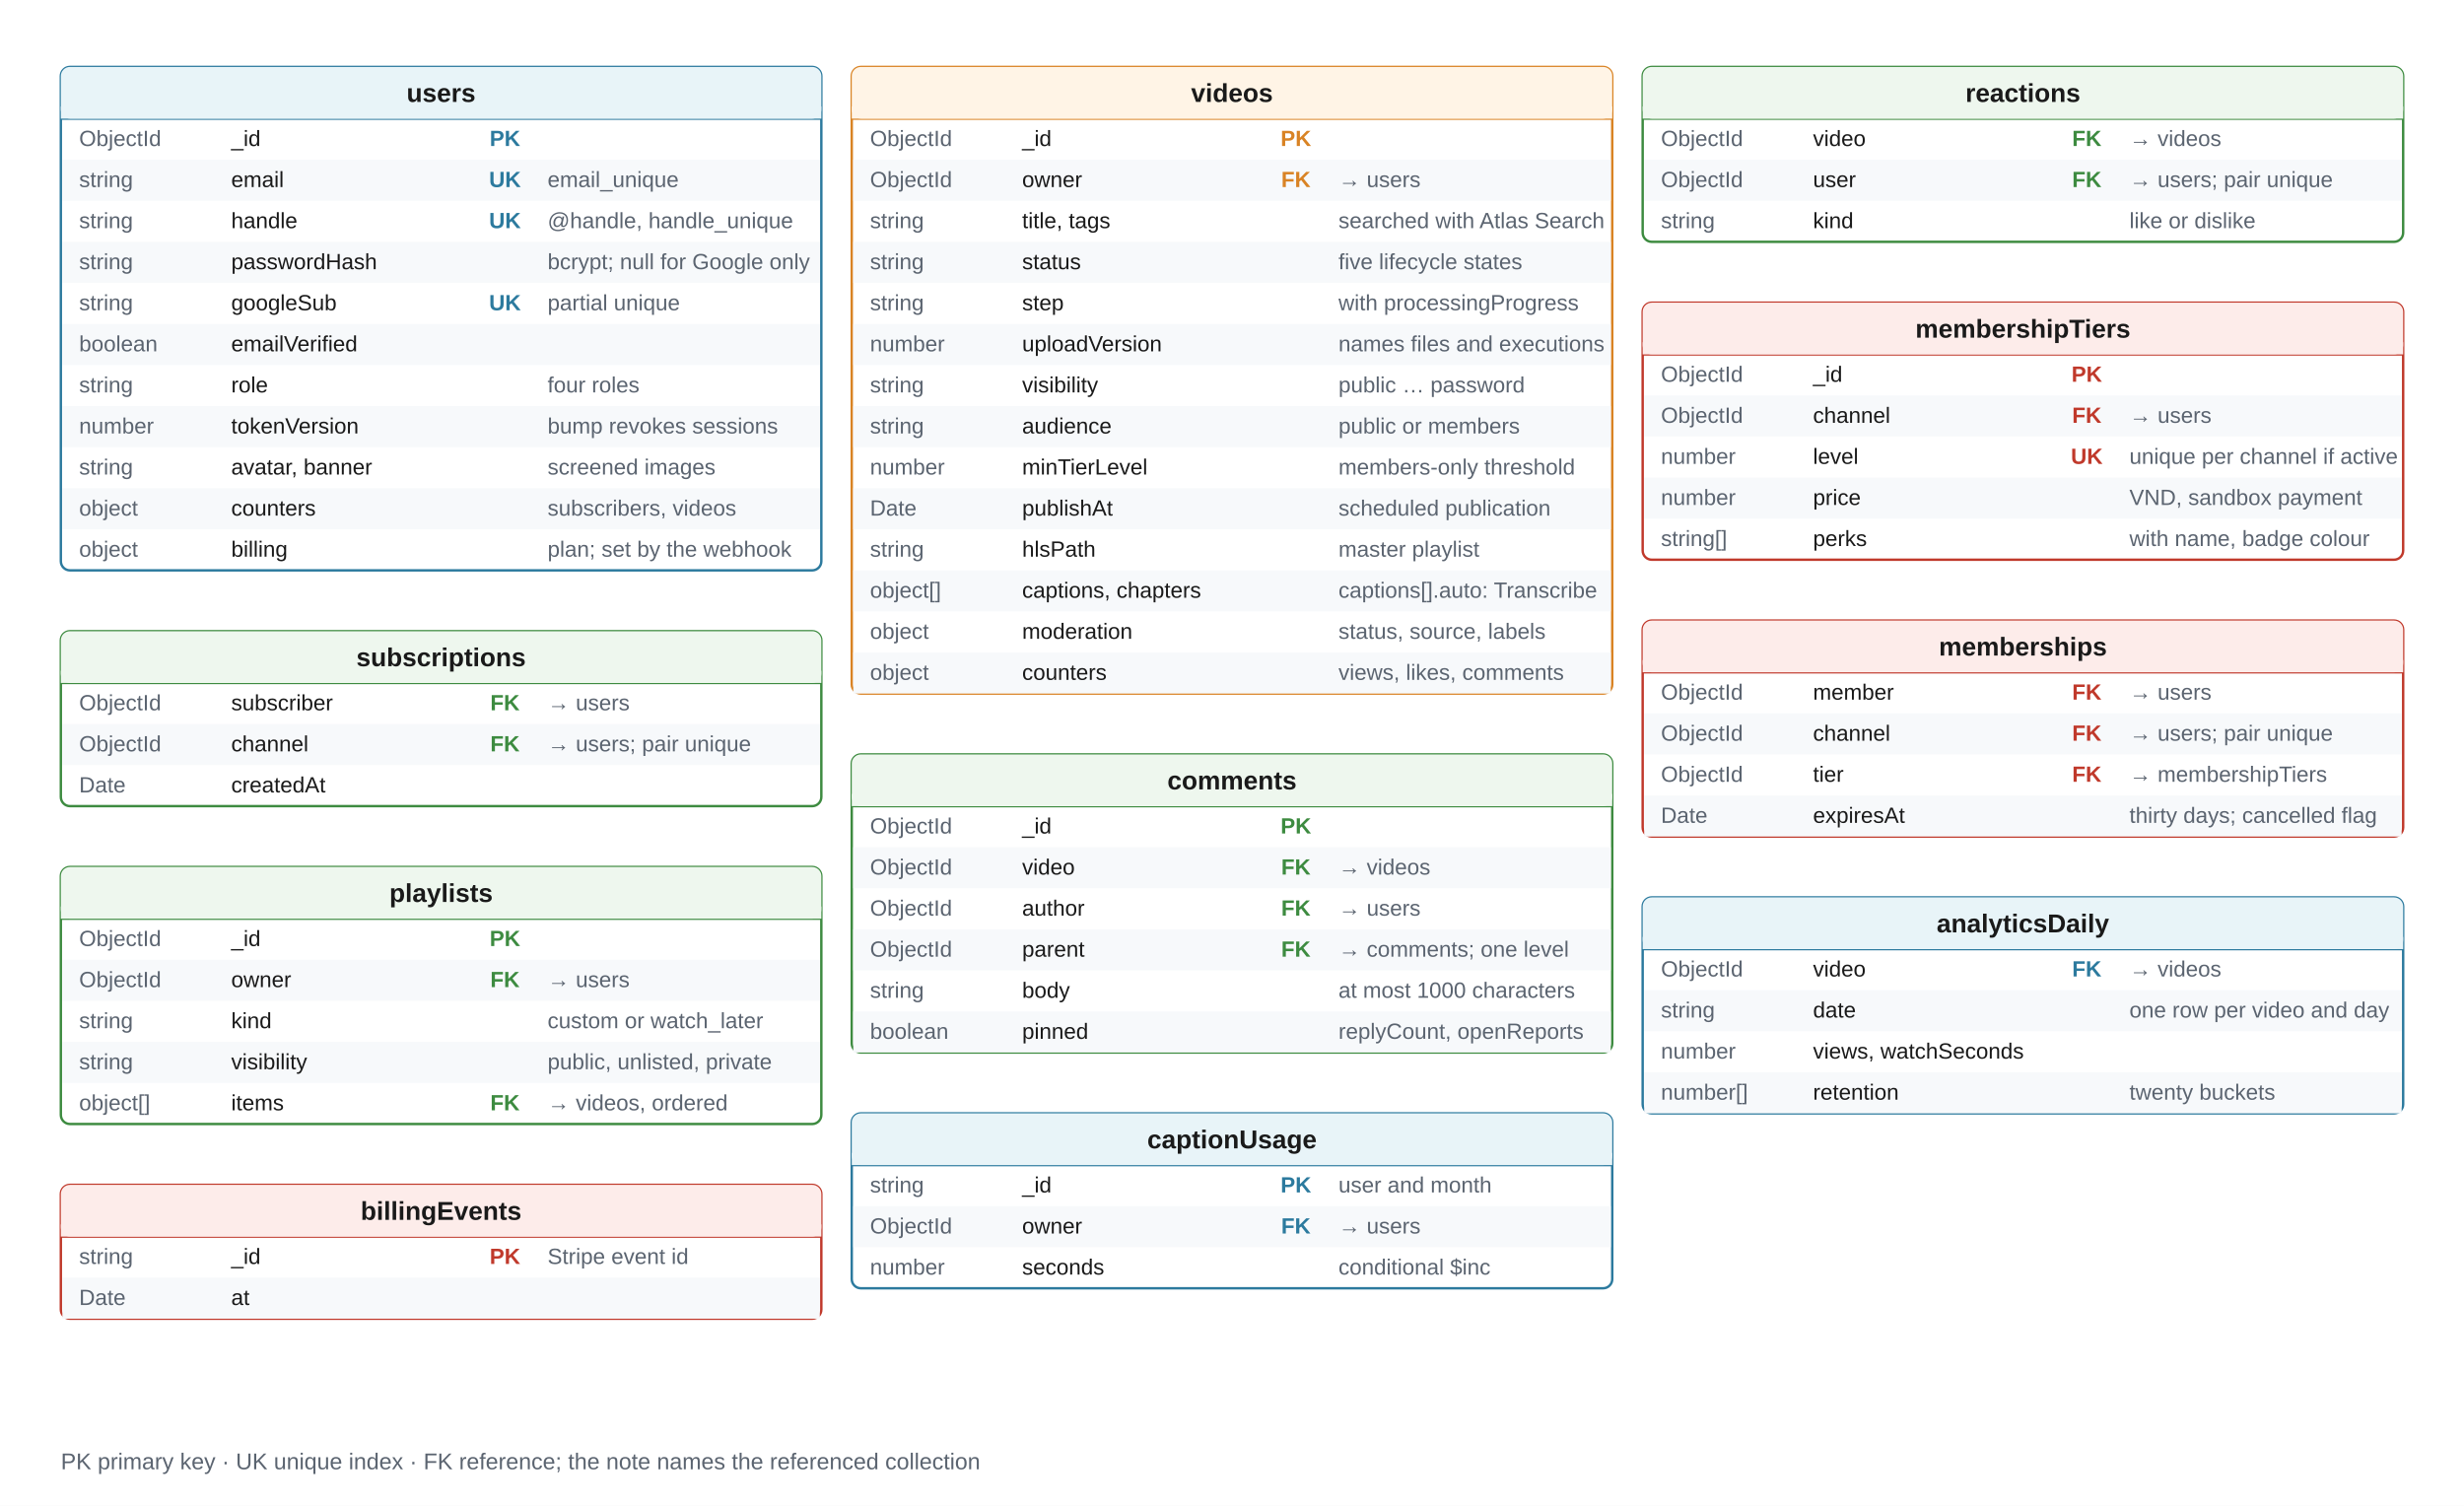
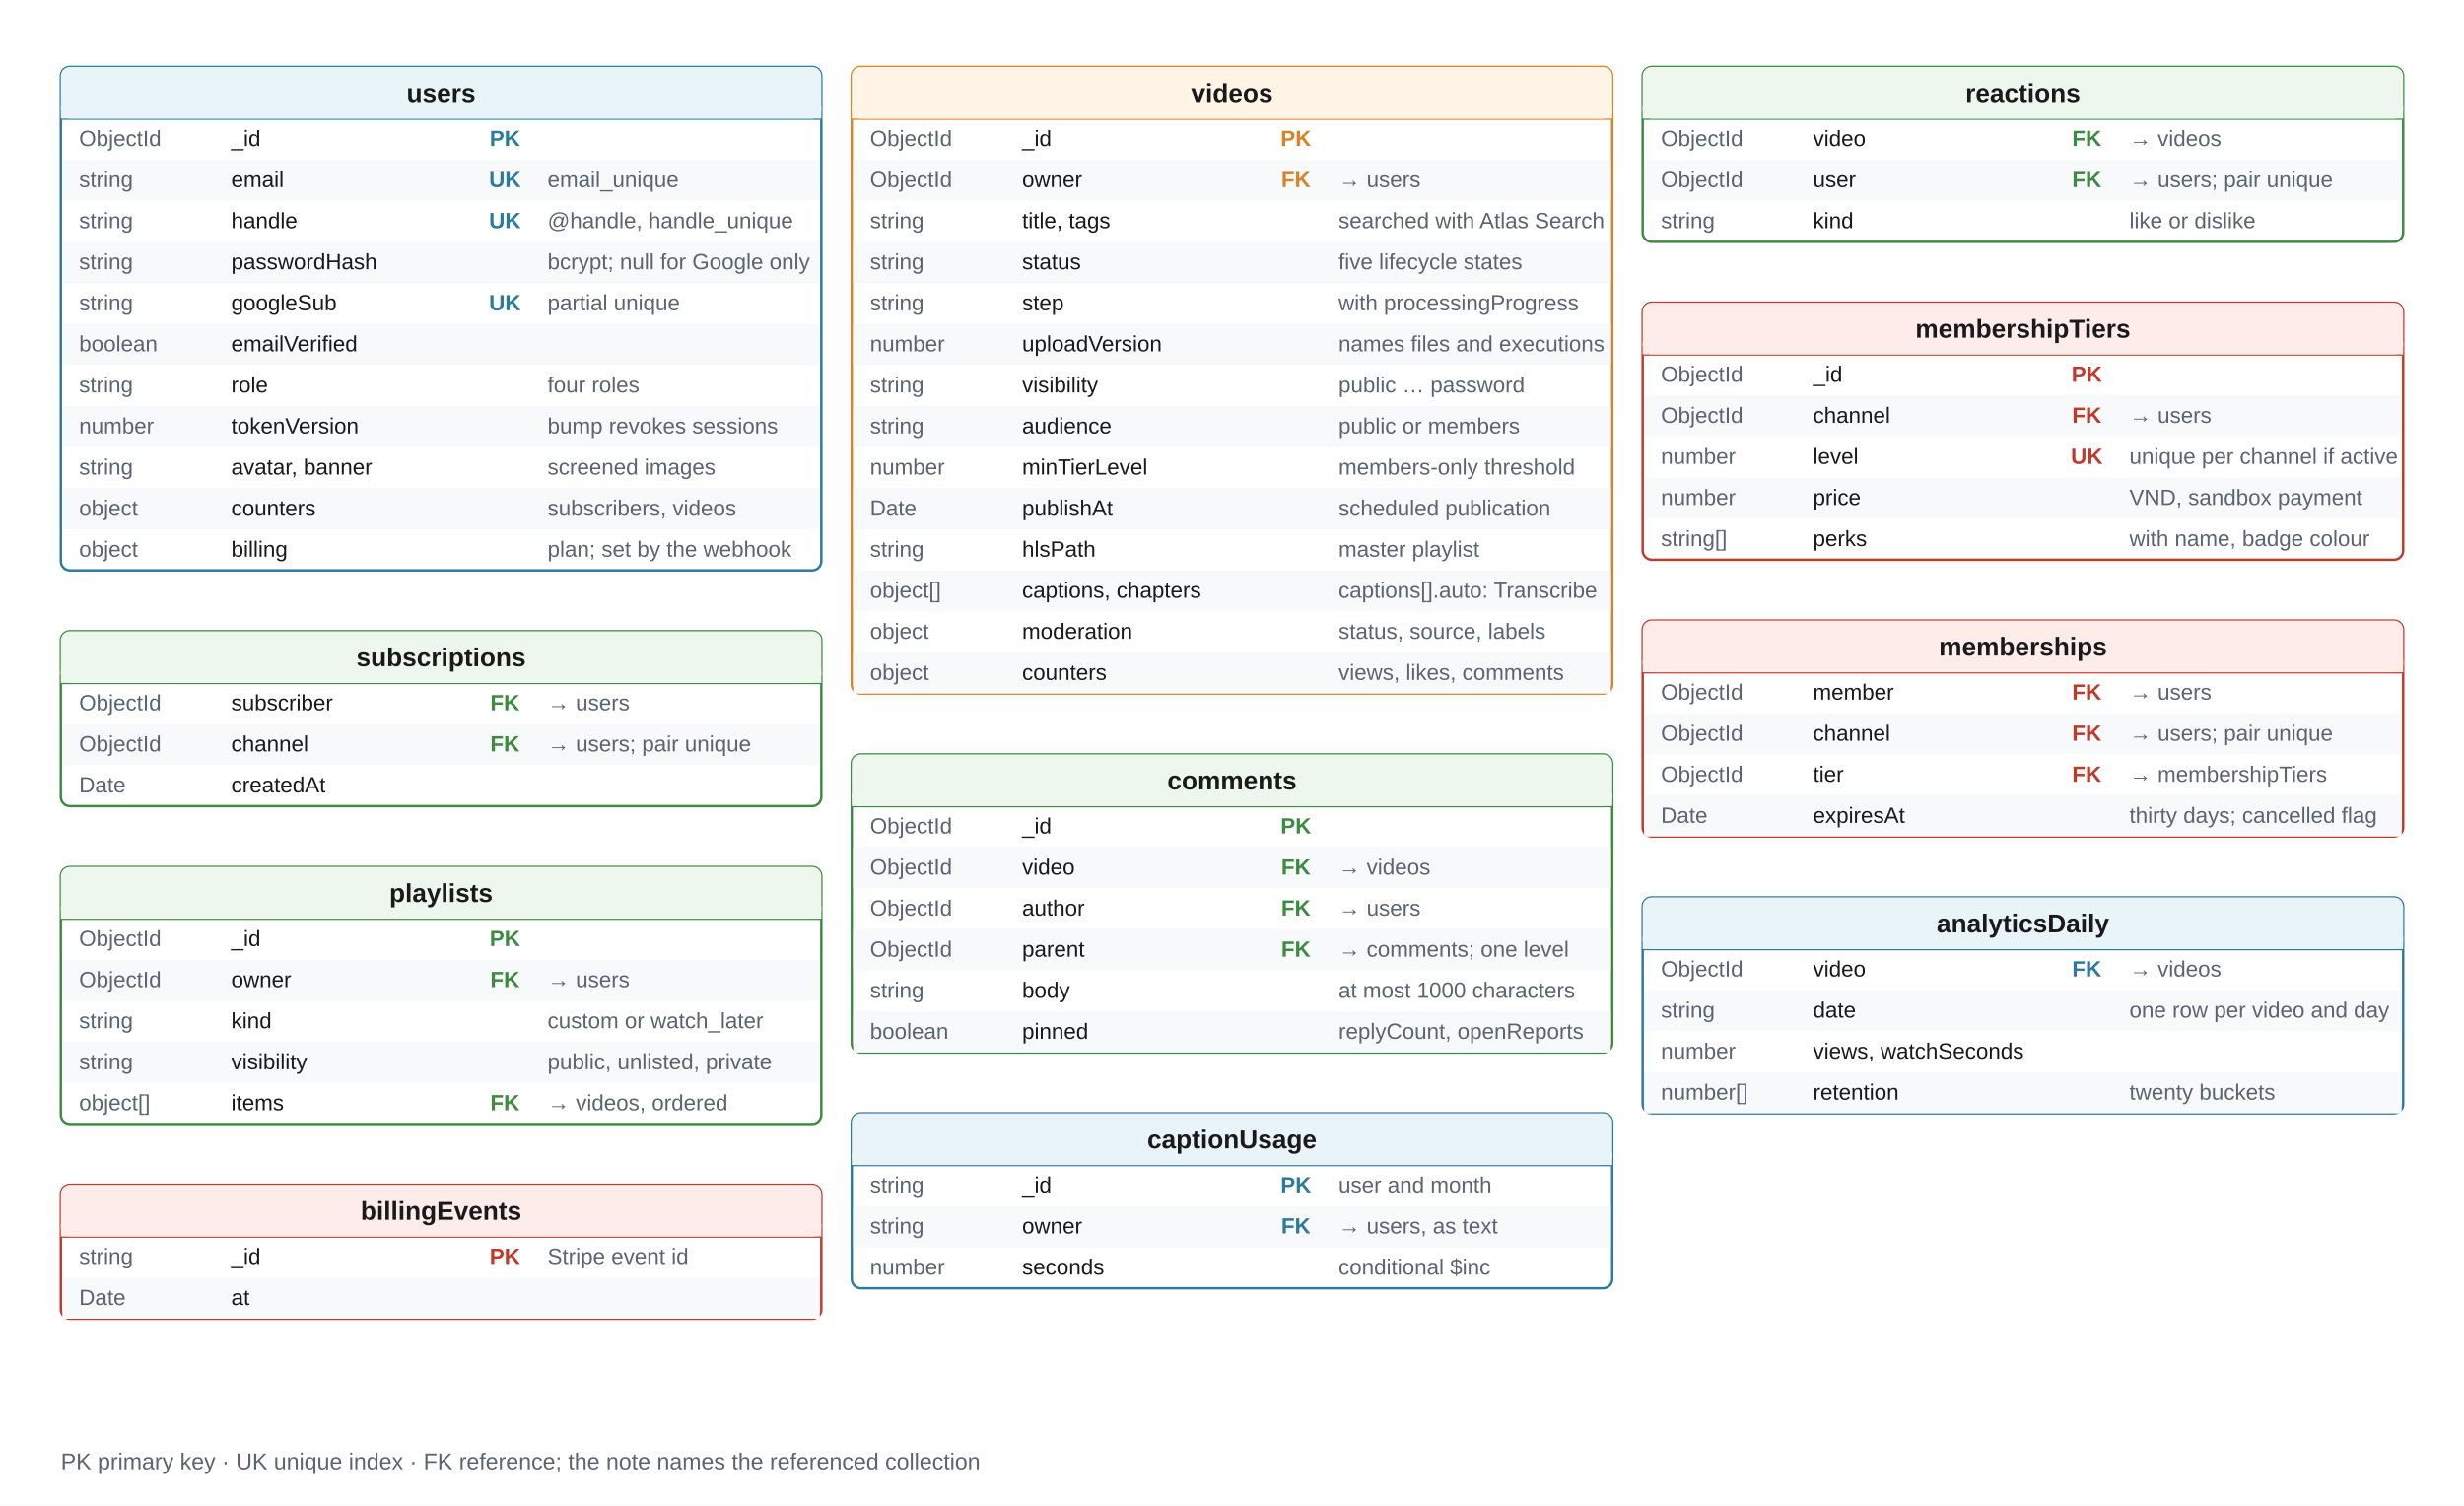
<svg xmlns="http://www.w3.org/2000/svg" width="1620" height="990" viewBox="0 0 1620 990">
  <defs>
    <marker id="arrow" viewBox="0 0 10 10" refX="9" refY="5" markerWidth="7" markerHeight="7" orient="auto-start-reverse">
      <path d="M 0 0 L 10 5 L 0 10 z" fill="#4a5568" />
    </marker>
  </defs>
  <rect width="1620" height="990" fill="#ffffff" />
  <rect x="40" y="44" width="500" height="331" rx="6" fill="#ffffff" stroke="#2c7a9e" stroke-width="1.6" />
  <path d="M 40 78 h 500" stroke="#2c7a9e" stroke-width="1.6" />
  <rect x="40" y="44" width="500" height="34" rx="6" fill="#e8f4f8" />
  <rect x="40" y="70" width="500" height="8" fill="#e8f4f8" />
  <text x="290" y="67.0" font-family="Arial, Helvetica, sans-serif" font-size="17" font-weight="bold" fill="#1a1a1a" text-anchor="middle">users</text>
  <text x="52" y="96.0" font-family="Arial, Helvetica, sans-serif" font-size="14.5" font-weight="normal" fill="#5b6470" text-anchor="start">ObjectId</text>
  <text x="152" y="96.0" font-family="Arial, Helvetica, sans-serif" font-size="14.5" font-weight="normal" fill="#1a1a1a" text-anchor="start">_id</text>
  <text x="332" y="96.0" font-family="Arial, Helvetica, sans-serif" font-size="14.5" font-weight="bold" fill="#2c7a9e" text-anchor="middle">PK</text>
  <rect x="41" y="105" width="498" height="27" fill="#f7f9fb" />
  <text x="52" y="123.0" font-family="Arial, Helvetica, sans-serif" font-size="14.5" font-weight="normal" fill="#5b6470" text-anchor="start">string</text>
  <text x="152" y="123.0" font-family="Arial, Helvetica, sans-serif" font-size="14.5" font-weight="normal" fill="#1a1a1a" text-anchor="start">email</text>
  <text x="332" y="123.0" font-family="Arial, Helvetica, sans-serif" font-size="14.5" font-weight="bold" fill="#2c7a9e" text-anchor="middle">UK</text>
  <text x="360" y="123.0" font-family="Arial, Helvetica, sans-serif" font-size="14.5" font-weight="normal" fill="#5b6470" text-anchor="start">email_unique</text>
  <text x="52" y="150.0" font-family="Arial, Helvetica, sans-serif" font-size="14.5" font-weight="normal" fill="#5b6470" text-anchor="start">string</text>
  <text x="152" y="150.0" font-family="Arial, Helvetica, sans-serif" font-size="14.5" font-weight="normal" fill="#1a1a1a" text-anchor="start">handle</text>
  <text x="332" y="150.0" font-family="Arial, Helvetica, sans-serif" font-size="14.5" font-weight="bold" fill="#2c7a9e" text-anchor="middle">UK</text>
  <text x="360" y="150.0" font-family="Arial, Helvetica, sans-serif" font-size="14.5" font-weight="normal" fill="#5b6470" text-anchor="start">@handle, handle_unique</text>
  <rect x="41" y="159" width="498" height="27" fill="#f7f9fb" />
  <text x="52" y="177.0" font-family="Arial, Helvetica, sans-serif" font-size="14.5" font-weight="normal" fill="#5b6470" text-anchor="start">string</text>
  <text x="152" y="177.0" font-family="Arial, Helvetica, sans-serif" font-size="14.5" font-weight="normal" fill="#1a1a1a" text-anchor="start">passwordHash</text>
  <text x="360" y="177.0" font-family="Arial, Helvetica, sans-serif" font-size="14.5" font-weight="normal" fill="#5b6470" text-anchor="start">bcrypt; null for Google only</text>
  <text x="52" y="204.0" font-family="Arial, Helvetica, sans-serif" font-size="14.5" font-weight="normal" fill="#5b6470" text-anchor="start">string</text>
  <text x="152" y="204.0" font-family="Arial, Helvetica, sans-serif" font-size="14.5" font-weight="normal" fill="#1a1a1a" text-anchor="start">googleSub</text>
  <text x="332" y="204.0" font-family="Arial, Helvetica, sans-serif" font-size="14.5" font-weight="bold" fill="#2c7a9e" text-anchor="middle">UK</text>
  <text x="360" y="204.0" font-family="Arial, Helvetica, sans-serif" font-size="14.5" font-weight="normal" fill="#5b6470" text-anchor="start">partial unique</text>
  <rect x="41" y="213" width="498" height="27" fill="#f7f9fb" />
  <text x="52" y="231.0" font-family="Arial, Helvetica, sans-serif" font-size="14.5" font-weight="normal" fill="#5b6470" text-anchor="start">boolean</text>
  <text x="152" y="231.0" font-family="Arial, Helvetica, sans-serif" font-size="14.5" font-weight="normal" fill="#1a1a1a" text-anchor="start">emailVerified</text>
  <text x="52" y="258.0" font-family="Arial, Helvetica, sans-serif" font-size="14.5" font-weight="normal" fill="#5b6470" text-anchor="start">string</text>
  <text x="152" y="258.0" font-family="Arial, Helvetica, sans-serif" font-size="14.5" font-weight="normal" fill="#1a1a1a" text-anchor="start">role</text>
  <text x="360" y="258.0" font-family="Arial, Helvetica, sans-serif" font-size="14.5" font-weight="normal" fill="#5b6470" text-anchor="start">four roles</text>
  <rect x="41" y="267" width="498" height="27" fill="#f7f9fb" />
  <text x="52" y="285.0" font-family="Arial, Helvetica, sans-serif" font-size="14.5" font-weight="normal" fill="#5b6470" text-anchor="start">number</text>
  <text x="152" y="285.0" font-family="Arial, Helvetica, sans-serif" font-size="14.5" font-weight="normal" fill="#1a1a1a" text-anchor="start">tokenVersion</text>
  <text x="360" y="285.0" font-family="Arial, Helvetica, sans-serif" font-size="14.5" font-weight="normal" fill="#5b6470" text-anchor="start">bump revokes sessions</text>
  <text x="52" y="312.0" font-family="Arial, Helvetica, sans-serif" font-size="14.5" font-weight="normal" fill="#5b6470" text-anchor="start">string</text>
  <text x="152" y="312.0" font-family="Arial, Helvetica, sans-serif" font-size="14.5" font-weight="normal" fill="#1a1a1a" text-anchor="start">avatar, banner</text>
  <text x="360" y="312.0" font-family="Arial, Helvetica, sans-serif" font-size="14.5" font-weight="normal" fill="#5b6470" text-anchor="start">screened images</text>
  <rect x="41" y="321" width="498" height="27" fill="#f7f9fb" />
  <text x="52" y="339.0" font-family="Arial, Helvetica, sans-serif" font-size="14.5" font-weight="normal" fill="#5b6470" text-anchor="start">object</text>
  <text x="152" y="339.0" font-family="Arial, Helvetica, sans-serif" font-size="14.5" font-weight="normal" fill="#1a1a1a" text-anchor="start">counters</text>
  <text x="360" y="339.0" font-family="Arial, Helvetica, sans-serif" font-size="14.5" font-weight="normal" fill="#5b6470" text-anchor="start">subscribers, videos</text>
  <text x="52" y="366.0" font-family="Arial, Helvetica, sans-serif" font-size="14.5" font-weight="normal" fill="#5b6470" text-anchor="start">object</text>
  <text x="152" y="366.0" font-family="Arial, Helvetica, sans-serif" font-size="14.5" font-weight="normal" fill="#1a1a1a" text-anchor="start">billing</text>
  <text x="360" y="366.0" font-family="Arial, Helvetica, sans-serif" font-size="14.5" font-weight="normal" fill="#5b6470" text-anchor="start">plan; set by the webhook</text>
  <rect x="40" y="415" width="500" height="115" rx="6" fill="#ffffff" stroke="#3d8b40" stroke-width="1.6" />
  <path d="M 40 449 h 500" stroke="#3d8b40" stroke-width="1.6" />
  <rect x="40" y="415" width="500" height="34" rx="6" fill="#eef7ee" />
  <rect x="40" y="441" width="500" height="8" fill="#eef7ee" />
  <text x="290" y="438.0" font-family="Arial, Helvetica, sans-serif" font-size="17" font-weight="bold" fill="#1a1a1a" text-anchor="middle">subscriptions</text>
  <text x="52" y="467.0" font-family="Arial, Helvetica, sans-serif" font-size="14.5" font-weight="normal" fill="#5b6470" text-anchor="start">ObjectId</text>
  <text x="152" y="467.0" font-family="Arial, Helvetica, sans-serif" font-size="14.5" font-weight="normal" fill="#1a1a1a" text-anchor="start">subscriber</text>
  <text x="332" y="467.0" font-family="Arial, Helvetica, sans-serif" font-size="14.5" font-weight="bold" fill="#3d8b40" text-anchor="middle">FK</text>
  <text x="360" y="467.0" font-family="Arial, Helvetica, sans-serif" font-size="14.5" font-weight="normal" fill="#5b6470" text-anchor="start">→ users</text>
  <rect x="41" y="476" width="498" height="27" fill="#f7f9fb" />
  <text x="52" y="494.0" font-family="Arial, Helvetica, sans-serif" font-size="14.5" font-weight="normal" fill="#5b6470" text-anchor="start">ObjectId</text>
  <text x="152" y="494.0" font-family="Arial, Helvetica, sans-serif" font-size="14.5" font-weight="normal" fill="#1a1a1a" text-anchor="start">channel</text>
  <text x="332" y="494.0" font-family="Arial, Helvetica, sans-serif" font-size="14.5" font-weight="bold" fill="#3d8b40" text-anchor="middle">FK</text>
  <text x="360" y="494.0" font-family="Arial, Helvetica, sans-serif" font-size="14.5" font-weight="normal" fill="#5b6470" text-anchor="start">→ users; pair unique</text>
  <text x="52" y="521.0" font-family="Arial, Helvetica, sans-serif" font-size="14.5" font-weight="normal" fill="#5b6470" text-anchor="start">Date</text>
  <text x="152" y="521.0" font-family="Arial, Helvetica, sans-serif" font-size="14.5" font-weight="normal" fill="#1a1a1a" text-anchor="start">createdAt</text>
  <rect x="40" y="570" width="500" height="169" rx="6" fill="#ffffff" stroke="#3d8b40" stroke-width="1.6" />
  <path d="M 40 604 h 500" stroke="#3d8b40" stroke-width="1.6" />
  <rect x="40" y="570" width="500" height="34" rx="6" fill="#eef7ee" />
  <rect x="40" y="596" width="500" height="8" fill="#eef7ee" />
  <text x="290" y="593.0" font-family="Arial, Helvetica, sans-serif" font-size="17" font-weight="bold" fill="#1a1a1a" text-anchor="middle">playlists</text>
  <text x="52" y="622.0" font-family="Arial, Helvetica, sans-serif" font-size="14.5" font-weight="normal" fill="#5b6470" text-anchor="start">ObjectId</text>
  <text x="152" y="622.0" font-family="Arial, Helvetica, sans-serif" font-size="14.5" font-weight="normal" fill="#1a1a1a" text-anchor="start">_id</text>
  <text x="332" y="622.0" font-family="Arial, Helvetica, sans-serif" font-size="14.5" font-weight="bold" fill="#3d8b40" text-anchor="middle">PK</text>
  <rect x="41" y="631" width="498" height="27" fill="#f7f9fb" />
  <text x="52" y="649.0" font-family="Arial, Helvetica, sans-serif" font-size="14.5" font-weight="normal" fill="#5b6470" text-anchor="start">ObjectId</text>
  <text x="152" y="649.0" font-family="Arial, Helvetica, sans-serif" font-size="14.5" font-weight="normal" fill="#1a1a1a" text-anchor="start">owner</text>
  <text x="332" y="649.0" font-family="Arial, Helvetica, sans-serif" font-size="14.5" font-weight="bold" fill="#3d8b40" text-anchor="middle">FK</text>
  <text x="360" y="649.0" font-family="Arial, Helvetica, sans-serif" font-size="14.5" font-weight="normal" fill="#5b6470" text-anchor="start">→ users</text>
  <text x="52" y="676.0" font-family="Arial, Helvetica, sans-serif" font-size="14.5" font-weight="normal" fill="#5b6470" text-anchor="start">string</text>
  <text x="152" y="676.0" font-family="Arial, Helvetica, sans-serif" font-size="14.5" font-weight="normal" fill="#1a1a1a" text-anchor="start">kind</text>
  <text x="360" y="676.0" font-family="Arial, Helvetica, sans-serif" font-size="14.5" font-weight="normal" fill="#5b6470" text-anchor="start">custom or watch_later</text>
  <rect x="41" y="685" width="498" height="27" fill="#f7f9fb" />
  <text x="52" y="703.0" font-family="Arial, Helvetica, sans-serif" font-size="14.5" font-weight="normal" fill="#5b6470" text-anchor="start">string</text>
  <text x="152" y="703.0" font-family="Arial, Helvetica, sans-serif" font-size="14.5" font-weight="normal" fill="#1a1a1a" text-anchor="start">visibility</text>
  <text x="360" y="703.0" font-family="Arial, Helvetica, sans-serif" font-size="14.5" font-weight="normal" fill="#5b6470" text-anchor="start">public, unlisted, private</text>
  <text x="52" y="730.0" font-family="Arial, Helvetica, sans-serif" font-size="14.5" font-weight="normal" fill="#5b6470" text-anchor="start">object[]</text>
  <text x="152" y="730.0" font-family="Arial, Helvetica, sans-serif" font-size="14.5" font-weight="normal" fill="#1a1a1a" text-anchor="start">items</text>
  <text x="332" y="730.0" font-family="Arial, Helvetica, sans-serif" font-size="14.5" font-weight="bold" fill="#3d8b40" text-anchor="middle">FK</text>
  <text x="360" y="730.0" font-family="Arial, Helvetica, sans-serif" font-size="14.5" font-weight="normal" fill="#5b6470" text-anchor="start">→ videos, ordered</text>
  <rect x="560" y="44" width="500" height="412" rx="6" fill="#ffffff" stroke="#d98324" stroke-width="1.6" />
  <path d="M 560 78 h 500" stroke="#d98324" stroke-width="1.6" />
  <rect x="560" y="44" width="500" height="34" rx="6" fill="#fff4e6" />
  <rect x="560" y="70" width="500" height="8" fill="#fff4e6" />
  <text x="810" y="67.0" font-family="Arial, Helvetica, sans-serif" font-size="17" font-weight="bold" fill="#1a1a1a" text-anchor="middle">videos</text>
  <text x="572" y="96.0" font-family="Arial, Helvetica, sans-serif" font-size="14.5" font-weight="normal" fill="#5b6470" text-anchor="start">ObjectId</text>
  <text x="672" y="96.0" font-family="Arial, Helvetica, sans-serif" font-size="14.5" font-weight="normal" fill="#1a1a1a" text-anchor="start">_id</text>
  <text x="852" y="96.0" font-family="Arial, Helvetica, sans-serif" font-size="14.5" font-weight="bold" fill="#d98324" text-anchor="middle">PK</text>
  <rect x="561" y="105" width="498" height="27" fill="#f7f9fb" />
  <text x="572" y="123.0" font-family="Arial, Helvetica, sans-serif" font-size="14.5" font-weight="normal" fill="#5b6470" text-anchor="start">ObjectId</text>
  <text x="672" y="123.0" font-family="Arial, Helvetica, sans-serif" font-size="14.5" font-weight="normal" fill="#1a1a1a" text-anchor="start">owner</text>
  <text x="852" y="123.0" font-family="Arial, Helvetica, sans-serif" font-size="14.5" font-weight="bold" fill="#d98324" text-anchor="middle">FK</text>
  <text x="880" y="123.0" font-family="Arial, Helvetica, sans-serif" font-size="14.5" font-weight="normal" fill="#5b6470" text-anchor="start">→ users</text>
  <text x="572" y="150.0" font-family="Arial, Helvetica, sans-serif" font-size="14.5" font-weight="normal" fill="#5b6470" text-anchor="start">string</text>
  <text x="672" y="150.0" font-family="Arial, Helvetica, sans-serif" font-size="14.5" font-weight="normal" fill="#1a1a1a" text-anchor="start">title, tags</text>
  <text x="880" y="150.0" font-family="Arial, Helvetica, sans-serif" font-size="14.5" font-weight="normal" fill="#5b6470" text-anchor="start">searched with Atlas Search</text>
  <rect x="561" y="159" width="498" height="27" fill="#f7f9fb" />
  <text x="572" y="177.0" font-family="Arial, Helvetica, sans-serif" font-size="14.5" font-weight="normal" fill="#5b6470" text-anchor="start">string</text>
  <text x="672" y="177.0" font-family="Arial, Helvetica, sans-serif" font-size="14.5" font-weight="normal" fill="#1a1a1a" text-anchor="start">status</text>
  <text x="880" y="177.0" font-family="Arial, Helvetica, sans-serif" font-size="14.5" font-weight="normal" fill="#5b6470" text-anchor="start">five lifecycle states</text>
  <text x="572" y="204.0" font-family="Arial, Helvetica, sans-serif" font-size="14.5" font-weight="normal" fill="#5b6470" text-anchor="start">string</text>
  <text x="672" y="204.0" font-family="Arial, Helvetica, sans-serif" font-size="14.5" font-weight="normal" fill="#1a1a1a" text-anchor="start">step</text>
  <text x="880" y="204.0" font-family="Arial, Helvetica, sans-serif" font-size="14.5" font-weight="normal" fill="#5b6470" text-anchor="start">with processingProgress</text>
  <rect x="561" y="213" width="498" height="27" fill="#f7f9fb" />
  <text x="572" y="231.0" font-family="Arial, Helvetica, sans-serif" font-size="14.5" font-weight="normal" fill="#5b6470" text-anchor="start">number</text>
  <text x="672" y="231.0" font-family="Arial, Helvetica, sans-serif" font-size="14.5" font-weight="normal" fill="#1a1a1a" text-anchor="start">uploadVersion</text>
  <text x="880" y="231.0" font-family="Arial, Helvetica, sans-serif" font-size="14.5" font-weight="normal" fill="#5b6470" text-anchor="start">names files and executions</text>
  <text x="572" y="258.0" font-family="Arial, Helvetica, sans-serif" font-size="14.5" font-weight="normal" fill="#5b6470" text-anchor="start">string</text>
  <text x="672" y="258.0" font-family="Arial, Helvetica, sans-serif" font-size="14.5" font-weight="normal" fill="#1a1a1a" text-anchor="start">visibility</text>
  <text x="880" y="258.0" font-family="Arial, Helvetica, sans-serif" font-size="14.5" font-weight="normal" fill="#5b6470" text-anchor="start">public … password</text>
  <rect x="561" y="267" width="498" height="27" fill="#f7f9fb" />
  <text x="572" y="285.0" font-family="Arial, Helvetica, sans-serif" font-size="14.5" font-weight="normal" fill="#5b6470" text-anchor="start">string</text>
  <text x="672" y="285.0" font-family="Arial, Helvetica, sans-serif" font-size="14.5" font-weight="normal" fill="#1a1a1a" text-anchor="start">audience</text>
  <text x="880" y="285.0" font-family="Arial, Helvetica, sans-serif" font-size="14.5" font-weight="normal" fill="#5b6470" text-anchor="start">public or members</text>
  <text x="572" y="312.0" font-family="Arial, Helvetica, sans-serif" font-size="14.5" font-weight="normal" fill="#5b6470" text-anchor="start">number</text>
  <text x="672" y="312.0" font-family="Arial, Helvetica, sans-serif" font-size="14.5" font-weight="normal" fill="#1a1a1a" text-anchor="start">minTierLevel</text>
  <text x="880" y="312.0" font-family="Arial, Helvetica, sans-serif" font-size="14.5" font-weight="normal" fill="#5b6470" text-anchor="start">members-only threshold</text>
  <rect x="561" y="321" width="498" height="27" fill="#f7f9fb" />
  <text x="572" y="339.0" font-family="Arial, Helvetica, sans-serif" font-size="14.5" font-weight="normal" fill="#5b6470" text-anchor="start">Date</text>
  <text x="672" y="339.0" font-family="Arial, Helvetica, sans-serif" font-size="14.5" font-weight="normal" fill="#1a1a1a" text-anchor="start">publishAt</text>
  <text x="880" y="339.0" font-family="Arial, Helvetica, sans-serif" font-size="14.5" font-weight="normal" fill="#5b6470" text-anchor="start">scheduled publication</text>
  <text x="572" y="366.0" font-family="Arial, Helvetica, sans-serif" font-size="14.5" font-weight="normal" fill="#5b6470" text-anchor="start">string</text>
  <text x="672" y="366.0" font-family="Arial, Helvetica, sans-serif" font-size="14.5" font-weight="normal" fill="#1a1a1a" text-anchor="start">hlsPath</text>
  <text x="880" y="366.0" font-family="Arial, Helvetica, sans-serif" font-size="14.5" font-weight="normal" fill="#5b6470" text-anchor="start">master playlist</text>
  <rect x="561" y="375" width="498" height="27" fill="#f7f9fb" />
  <text x="572" y="393.0" font-family="Arial, Helvetica, sans-serif" font-size="14.5" font-weight="normal" fill="#5b6470" text-anchor="start">object[]</text>
  <text x="672" y="393.0" font-family="Arial, Helvetica, sans-serif" font-size="14.5" font-weight="normal" fill="#1a1a1a" text-anchor="start">captions, chapters</text>
  <text x="880" y="393.0" font-family="Arial, Helvetica, sans-serif" font-size="14.5" font-weight="normal" fill="#5b6470" text-anchor="start">captions[].auto: Transcribe</text>
  <text x="572" y="420.0" font-family="Arial, Helvetica, sans-serif" font-size="14.5" font-weight="normal" fill="#5b6470" text-anchor="start">object</text>
  <text x="672" y="420.0" font-family="Arial, Helvetica, sans-serif" font-size="14.5" font-weight="normal" fill="#1a1a1a" text-anchor="start">moderation</text>
  <text x="880" y="420.0" font-family="Arial, Helvetica, sans-serif" font-size="14.5" font-weight="normal" fill="#5b6470" text-anchor="start">status, source, labels</text>
  <rect x="561" y="429" width="498" height="27" fill="#f7f9fb" />
  <text x="572" y="447.0" font-family="Arial, Helvetica, sans-serif" font-size="14.5" font-weight="normal" fill="#5b6470" text-anchor="start">object</text>
  <text x="672" y="447.0" font-family="Arial, Helvetica, sans-serif" font-size="14.5" font-weight="normal" fill="#1a1a1a" text-anchor="start">counters</text>
  <text x="880" y="447.0" font-family="Arial, Helvetica, sans-serif" font-size="14.5" font-weight="normal" fill="#5b6470" text-anchor="start">views, likes, comments</text>
  <rect x="560" y="496" width="500" height="196" rx="6" fill="#ffffff" stroke="#3d8b40" stroke-width="1.6" />
  <path d="M 560 530 h 500" stroke="#3d8b40" stroke-width="1.6" />
  <rect x="560" y="496" width="500" height="34" rx="6" fill="#eef7ee" />
  <rect x="560" y="522" width="500" height="8" fill="#eef7ee" />
  <text x="810" y="519.0" font-family="Arial, Helvetica, sans-serif" font-size="17" font-weight="bold" fill="#1a1a1a" text-anchor="middle">comments</text>
  <text x="572" y="548.0" font-family="Arial, Helvetica, sans-serif" font-size="14.5" font-weight="normal" fill="#5b6470" text-anchor="start">ObjectId</text>
  <text x="672" y="548.0" font-family="Arial, Helvetica, sans-serif" font-size="14.5" font-weight="normal" fill="#1a1a1a" text-anchor="start">_id</text>
  <text x="852" y="548.0" font-family="Arial, Helvetica, sans-serif" font-size="14.5" font-weight="bold" fill="#3d8b40" text-anchor="middle">PK</text>
  <rect x="561" y="557" width="498" height="27" fill="#f7f9fb" />
  <text x="572" y="575.0" font-family="Arial, Helvetica, sans-serif" font-size="14.5" font-weight="normal" fill="#5b6470" text-anchor="start">ObjectId</text>
  <text x="672" y="575.0" font-family="Arial, Helvetica, sans-serif" font-size="14.5" font-weight="normal" fill="#1a1a1a" text-anchor="start">video</text>
  <text x="852" y="575.0" font-family="Arial, Helvetica, sans-serif" font-size="14.5" font-weight="bold" fill="#3d8b40" text-anchor="middle">FK</text>
  <text x="880" y="575.0" font-family="Arial, Helvetica, sans-serif" font-size="14.5" font-weight="normal" fill="#5b6470" text-anchor="start">→ videos</text>
  <text x="572" y="602.0" font-family="Arial, Helvetica, sans-serif" font-size="14.5" font-weight="normal" fill="#5b6470" text-anchor="start">ObjectId</text>
  <text x="672" y="602.0" font-family="Arial, Helvetica, sans-serif" font-size="14.5" font-weight="normal" fill="#1a1a1a" text-anchor="start">author</text>
  <text x="852" y="602.0" font-family="Arial, Helvetica, sans-serif" font-size="14.5" font-weight="bold" fill="#3d8b40" text-anchor="middle">FK</text>
  <text x="880" y="602.0" font-family="Arial, Helvetica, sans-serif" font-size="14.5" font-weight="normal" fill="#5b6470" text-anchor="start">→ users</text>
  <rect x="561" y="611" width="498" height="27" fill="#f7f9fb" />
  <text x="572" y="629.0" font-family="Arial, Helvetica, sans-serif" font-size="14.5" font-weight="normal" fill="#5b6470" text-anchor="start">ObjectId</text>
  <text x="672" y="629.0" font-family="Arial, Helvetica, sans-serif" font-size="14.5" font-weight="normal" fill="#1a1a1a" text-anchor="start">parent</text>
  <text x="852" y="629.0" font-family="Arial, Helvetica, sans-serif" font-size="14.5" font-weight="bold" fill="#3d8b40" text-anchor="middle">FK</text>
  <text x="880" y="629.0" font-family="Arial, Helvetica, sans-serif" font-size="14.5" font-weight="normal" fill="#5b6470" text-anchor="start">→ comments; one level</text>
  <text x="572" y="656.0" font-family="Arial, Helvetica, sans-serif" font-size="14.5" font-weight="normal" fill="#5b6470" text-anchor="start">string</text>
  <text x="672" y="656.0" font-family="Arial, Helvetica, sans-serif" font-size="14.5" font-weight="normal" fill="#1a1a1a" text-anchor="start">body</text>
  <text x="880" y="656.0" font-family="Arial, Helvetica, sans-serif" font-size="14.5" font-weight="normal" fill="#5b6470" text-anchor="start">at most 1000 characters</text>
  <rect x="561" y="665" width="498" height="27" fill="#f7f9fb" />
  <text x="572" y="683.0" font-family="Arial, Helvetica, sans-serif" font-size="14.5" font-weight="normal" fill="#5b6470" text-anchor="start">boolean</text>
  <text x="672" y="683.0" font-family="Arial, Helvetica, sans-serif" font-size="14.5" font-weight="normal" fill="#1a1a1a" text-anchor="start">pinned</text>
  <text x="880" y="683.0" font-family="Arial, Helvetica, sans-serif" font-size="14.5" font-weight="normal" fill="#5b6470" text-anchor="start">replyCount, openReports</text>
  <rect x="1080" y="44" width="500" height="115" rx="6" fill="#ffffff" stroke="#3d8b40" stroke-width="1.6" />
  <path d="M 1080 78 h 500" stroke="#3d8b40" stroke-width="1.6" />
  <rect x="1080" y="44" width="500" height="34" rx="6" fill="#eef7ee" />
  <rect x="1080" y="70" width="500" height="8" fill="#eef7ee" />
  <text x="1330" y="67.0" font-family="Arial, Helvetica, sans-serif" font-size="17" font-weight="bold" fill="#1a1a1a" text-anchor="middle">reactions</text>
  <text x="1092" y="96.0" font-family="Arial, Helvetica, sans-serif" font-size="14.5" font-weight="normal" fill="#5b6470" text-anchor="start">ObjectId</text>
  <text x="1192" y="96.0" font-family="Arial, Helvetica, sans-serif" font-size="14.5" font-weight="normal" fill="#1a1a1a" text-anchor="start">video</text>
  <text x="1372" y="96.0" font-family="Arial, Helvetica, sans-serif" font-size="14.5" font-weight="bold" fill="#3d8b40" text-anchor="middle">FK</text>
  <text x="1400" y="96.0" font-family="Arial, Helvetica, sans-serif" font-size="14.5" font-weight="normal" fill="#5b6470" text-anchor="start">→ videos</text>
  <rect x="1081" y="105" width="498" height="27" fill="#f7f9fb" />
  <text x="1092" y="123.0" font-family="Arial, Helvetica, sans-serif" font-size="14.5" font-weight="normal" fill="#5b6470" text-anchor="start">ObjectId</text>
  <text x="1192" y="123.0" font-family="Arial, Helvetica, sans-serif" font-size="14.5" font-weight="normal" fill="#1a1a1a" text-anchor="start">user</text>
  <text x="1372" y="123.0" font-family="Arial, Helvetica, sans-serif" font-size="14.5" font-weight="bold" fill="#3d8b40" text-anchor="middle">FK</text>
  <text x="1400" y="123.0" font-family="Arial, Helvetica, sans-serif" font-size="14.5" font-weight="normal" fill="#5b6470" text-anchor="start">→ users; pair unique</text>
  <text x="1092" y="150.0" font-family="Arial, Helvetica, sans-serif" font-size="14.5" font-weight="normal" fill="#5b6470" text-anchor="start">string</text>
  <text x="1192" y="150.0" font-family="Arial, Helvetica, sans-serif" font-size="14.5" font-weight="normal" fill="#1a1a1a" text-anchor="start">kind</text>
  <text x="1400" y="150.0" font-family="Arial, Helvetica, sans-serif" font-size="14.5" font-weight="normal" fill="#5b6470" text-anchor="start">like or dislike</text>
  <rect x="1080" y="199" width="500" height="169" rx="6" fill="#ffffff" stroke="#c0392b" stroke-width="1.6" />
  <path d="M 1080 233 h 500" stroke="#c0392b" stroke-width="1.6" />
  <rect x="1080" y="199" width="500" height="34" rx="6" fill="#fdecea" />
  <rect x="1080" y="225" width="500" height="8" fill="#fdecea" />
  <text x="1330" y="222.0" font-family="Arial, Helvetica, sans-serif" font-size="17" font-weight="bold" fill="#1a1a1a" text-anchor="middle">membershipTiers</text>
  <text x="1092" y="251.0" font-family="Arial, Helvetica, sans-serif" font-size="14.5" font-weight="normal" fill="#5b6470" text-anchor="start">ObjectId</text>
  <text x="1192" y="251.0" font-family="Arial, Helvetica, sans-serif" font-size="14.5" font-weight="normal" fill="#1a1a1a" text-anchor="start">_id</text>
  <text x="1372" y="251.0" font-family="Arial, Helvetica, sans-serif" font-size="14.5" font-weight="bold" fill="#c0392b" text-anchor="middle">PK</text>
  <rect x="1081" y="260" width="498" height="27" fill="#f7f9fb" />
  <text x="1092" y="278.0" font-family="Arial, Helvetica, sans-serif" font-size="14.5" font-weight="normal" fill="#5b6470" text-anchor="start">ObjectId</text>
  <text x="1192" y="278.0" font-family="Arial, Helvetica, sans-serif" font-size="14.5" font-weight="normal" fill="#1a1a1a" text-anchor="start">channel</text>
  <text x="1372" y="278.0" font-family="Arial, Helvetica, sans-serif" font-size="14.5" font-weight="bold" fill="#c0392b" text-anchor="middle">FK</text>
  <text x="1400" y="278.0" font-family="Arial, Helvetica, sans-serif" font-size="14.5" font-weight="normal" fill="#5b6470" text-anchor="start">→ users</text>
  <text x="1092" y="305.0" font-family="Arial, Helvetica, sans-serif" font-size="14.5" font-weight="normal" fill="#5b6470" text-anchor="start">number</text>
  <text x="1192" y="305.0" font-family="Arial, Helvetica, sans-serif" font-size="14.5" font-weight="normal" fill="#1a1a1a" text-anchor="start">level</text>
  <text x="1372" y="305.0" font-family="Arial, Helvetica, sans-serif" font-size="14.5" font-weight="bold" fill="#c0392b" text-anchor="middle">UK</text>
  <text x="1400" y="305.0" font-family="Arial, Helvetica, sans-serif" font-size="14.5" font-weight="normal" fill="#5b6470" text-anchor="start">unique per channel if active</text>
  <rect x="1081" y="314" width="498" height="27" fill="#f7f9fb" />
  <text x="1092" y="332.0" font-family="Arial, Helvetica, sans-serif" font-size="14.5" font-weight="normal" fill="#5b6470" text-anchor="start">number</text>
  <text x="1192" y="332.0" font-family="Arial, Helvetica, sans-serif" font-size="14.5" font-weight="normal" fill="#1a1a1a" text-anchor="start">price</text>
  <text x="1400" y="332.0" font-family="Arial, Helvetica, sans-serif" font-size="14.5" font-weight="normal" fill="#5b6470" text-anchor="start">VND, sandbox payment</text>
  <text x="1092" y="359.0" font-family="Arial, Helvetica, sans-serif" font-size="14.5" font-weight="normal" fill="#5b6470" text-anchor="start">string[]</text>
  <text x="1192" y="359.0" font-family="Arial, Helvetica, sans-serif" font-size="14.5" font-weight="normal" fill="#1a1a1a" text-anchor="start">perks</text>
  <text x="1400" y="359.0" font-family="Arial, Helvetica, sans-serif" font-size="14.5" font-weight="normal" fill="#5b6470" text-anchor="start">with name, badge colour</text>
  <rect x="1080" y="408" width="500" height="142" rx="6" fill="#ffffff" stroke="#c0392b" stroke-width="1.6" />
  <path d="M 1080 442 h 500" stroke="#c0392b" stroke-width="1.6" />
  <rect x="1080" y="408" width="500" height="34" rx="6" fill="#fdecea" />
  <rect x="1080" y="434" width="500" height="8" fill="#fdecea" />
  <text x="1330" y="431.0" font-family="Arial, Helvetica, sans-serif" font-size="17" font-weight="bold" fill="#1a1a1a" text-anchor="middle">memberships</text>
  <text x="1092" y="460.0" font-family="Arial, Helvetica, sans-serif" font-size="14.5" font-weight="normal" fill="#5b6470" text-anchor="start">ObjectId</text>
  <text x="1192" y="460.0" font-family="Arial, Helvetica, sans-serif" font-size="14.5" font-weight="normal" fill="#1a1a1a" text-anchor="start">member</text>
  <text x="1372" y="460.0" font-family="Arial, Helvetica, sans-serif" font-size="14.5" font-weight="bold" fill="#c0392b" text-anchor="middle">FK</text>
  <text x="1400" y="460.0" font-family="Arial, Helvetica, sans-serif" font-size="14.5" font-weight="normal" fill="#5b6470" text-anchor="start">→ users</text>
  <rect x="1081" y="469" width="498" height="27" fill="#f7f9fb" />
  <text x="1092" y="487.0" font-family="Arial, Helvetica, sans-serif" font-size="14.5" font-weight="normal" fill="#5b6470" text-anchor="start">ObjectId</text>
  <text x="1192" y="487.0" font-family="Arial, Helvetica, sans-serif" font-size="14.5" font-weight="normal" fill="#1a1a1a" text-anchor="start">channel</text>
  <text x="1372" y="487.0" font-family="Arial, Helvetica, sans-serif" font-size="14.5" font-weight="bold" fill="#c0392b" text-anchor="middle">FK</text>
  <text x="1400" y="487.0" font-family="Arial, Helvetica, sans-serif" font-size="14.5" font-weight="normal" fill="#5b6470" text-anchor="start">→ users; pair unique</text>
  <text x="1092" y="514.0" font-family="Arial, Helvetica, sans-serif" font-size="14.5" font-weight="normal" fill="#5b6470" text-anchor="start">ObjectId</text>
  <text x="1192" y="514.0" font-family="Arial, Helvetica, sans-serif" font-size="14.5" font-weight="normal" fill="#1a1a1a" text-anchor="start">tier</text>
  <text x="1372" y="514.0" font-family="Arial, Helvetica, sans-serif" font-size="14.5" font-weight="bold" fill="#c0392b" text-anchor="middle">FK</text>
  <text x="1400" y="514.0" font-family="Arial, Helvetica, sans-serif" font-size="14.5" font-weight="normal" fill="#5b6470" text-anchor="start">→ membershipTiers</text>
  <rect x="1081" y="523" width="498" height="27" fill="#f7f9fb" />
  <text x="1092" y="541.0" font-family="Arial, Helvetica, sans-serif" font-size="14.5" font-weight="normal" fill="#5b6470" text-anchor="start">Date</text>
  <text x="1192" y="541.0" font-family="Arial, Helvetica, sans-serif" font-size="14.5" font-weight="normal" fill="#1a1a1a" text-anchor="start">expiresAt</text>
  <text x="1400" y="541.0" font-family="Arial, Helvetica, sans-serif" font-size="14.5" font-weight="normal" fill="#5b6470" text-anchor="start">thirty days; cancelled flag</text>
  <rect x="1080" y="590" width="500" height="142" rx="6" fill="#ffffff" stroke="#2c7a9e" stroke-width="1.6" />
  <path d="M 1080 624 h 500" stroke="#2c7a9e" stroke-width="1.6" />
  <rect x="1080" y="590" width="500" height="34" rx="6" fill="#e8f4f8" />
  <rect x="1080" y="616" width="500" height="8" fill="#e8f4f8" />
  <text x="1330" y="613.0" font-family="Arial, Helvetica, sans-serif" font-size="17" font-weight="bold" fill="#1a1a1a" text-anchor="middle">analyticsDaily</text>
  <text x="1092" y="642.0" font-family="Arial, Helvetica, sans-serif" font-size="14.5" font-weight="normal" fill="#5b6470" text-anchor="start">ObjectId</text>
  <text x="1192" y="642.0" font-family="Arial, Helvetica, sans-serif" font-size="14.5" font-weight="normal" fill="#1a1a1a" text-anchor="start">video</text>
  <text x="1372" y="642.0" font-family="Arial, Helvetica, sans-serif" font-size="14.5" font-weight="bold" fill="#2c7a9e" text-anchor="middle">FK</text>
  <text x="1400" y="642.0" font-family="Arial, Helvetica, sans-serif" font-size="14.5" font-weight="normal" fill="#5b6470" text-anchor="start">→ videos</text>
  <rect x="1081" y="651" width="498" height="27" fill="#f7f9fb" />
  <text x="1092" y="669.0" font-family="Arial, Helvetica, sans-serif" font-size="14.5" font-weight="normal" fill="#5b6470" text-anchor="start">string</text>
  <text x="1192" y="669.0" font-family="Arial, Helvetica, sans-serif" font-size="14.5" font-weight="normal" fill="#1a1a1a" text-anchor="start">date</text>
  <text x="1400" y="669.0" font-family="Arial, Helvetica, sans-serif" font-size="14.5" font-weight="normal" fill="#5b6470" text-anchor="start">one row per video and day</text>
  <text x="1092" y="696.0" font-family="Arial, Helvetica, sans-serif" font-size="14.5" font-weight="normal" fill="#5b6470" text-anchor="start">number</text>
  <text x="1192" y="696.0" font-family="Arial, Helvetica, sans-serif" font-size="14.5" font-weight="normal" fill="#1a1a1a" text-anchor="start">views, watchSeconds</text>
  <rect x="1081" y="705" width="498" height="27" fill="#f7f9fb" />
  <text x="1092" y="723.0" font-family="Arial, Helvetica, sans-serif" font-size="14.5" font-weight="normal" fill="#5b6470" text-anchor="start">number[]</text>
  <text x="1192" y="723.0" font-family="Arial, Helvetica, sans-serif" font-size="14.5" font-weight="normal" fill="#1a1a1a" text-anchor="start">retention</text>
  <text x="1400" y="723.0" font-family="Arial, Helvetica, sans-serif" font-size="14.5" font-weight="normal" fill="#5b6470" text-anchor="start">twenty buckets</text>
  <rect x="40" y="779" width="500" height="88" rx="6" fill="#ffffff" stroke="#c0392b" stroke-width="1.6" />
  <path d="M 40 813 h 500" stroke="#c0392b" stroke-width="1.6" />
  <rect x="40" y="779" width="500" height="34" rx="6" fill="#fdecea" />
  <rect x="40" y="805" width="500" height="8" fill="#fdecea" />
  <text x="290" y="802.0" font-family="Arial, Helvetica, sans-serif" font-size="17" font-weight="bold" fill="#1a1a1a" text-anchor="middle">billingEvents</text>
  <text x="52" y="831.0" font-family="Arial, Helvetica, sans-serif" font-size="14.5" font-weight="normal" fill="#5b6470" text-anchor="start">string</text>
  <text x="152" y="831.0" font-family="Arial, Helvetica, sans-serif" font-size="14.5" font-weight="normal" fill="#1a1a1a" text-anchor="start">_id</text>
  <text x="332" y="831.0" font-family="Arial, Helvetica, sans-serif" font-size="14.5" font-weight="bold" fill="#c0392b" text-anchor="middle">PK</text>
  <text x="360" y="831.0" font-family="Arial, Helvetica, sans-serif" font-size="14.5" font-weight="normal" fill="#5b6470" text-anchor="start">Stripe event id</text>
  <rect x="41" y="840" width="498" height="27" fill="#f7f9fb" />
  <text x="52" y="858.0" font-family="Arial, Helvetica, sans-serif" font-size="14.5" font-weight="normal" fill="#5b6470" text-anchor="start">Date</text>
  <text x="152" y="858.0" font-family="Arial, Helvetica, sans-serif" font-size="14.5" font-weight="normal" fill="#1a1a1a" text-anchor="start">at</text>
  <rect x="560" y="732" width="500" height="115" rx="6" fill="#ffffff" stroke="#2c7a9e" stroke-width="1.6" />
  <path d="M 560 766 h 500" stroke="#2c7a9e" stroke-width="1.6" />
  <rect x="560" y="732" width="500" height="34" rx="6" fill="#e8f4f8" />
  <rect x="560" y="758" width="500" height="8" fill="#e8f4f8" />
  <text x="810" y="755.0" font-family="Arial, Helvetica, sans-serif" font-size="17" font-weight="bold" fill="#1a1a1a" text-anchor="middle">captionUsage</text>
  <text x="572" y="784.0" font-family="Arial, Helvetica, sans-serif" font-size="14.5" font-weight="normal" fill="#5b6470" text-anchor="start">string</text>
  <text x="672" y="784.0" font-family="Arial, Helvetica, sans-serif" font-size="14.5" font-weight="normal" fill="#1a1a1a" text-anchor="start">_id</text>
  <text x="852" y="784.0" font-family="Arial, Helvetica, sans-serif" font-size="14.5" font-weight="bold" fill="#2c7a9e" text-anchor="middle">PK</text>
  <text x="880" y="784.0" font-family="Arial, Helvetica, sans-serif" font-size="14.5" font-weight="normal" fill="#5b6470" text-anchor="start">user and month</text>
  <rect x="561" y="793" width="498" height="27" fill="#f7f9fb" />
-   <text x="572" y="811.0" font-family="Arial, Helvetica, sans-serif" font-size="14.5" font-weight="normal" fill="#5b6470" text-anchor="start">ObjectId</text>
+   <text x="572" y="811.0" font-family="Arial, Helvetica, sans-serif" font-size="14.5" font-weight="normal" fill="#5b6470" text-anchor="start">string</text>
  <text x="672" y="811.0" font-family="Arial, Helvetica, sans-serif" font-size="14.5" font-weight="normal" fill="#1a1a1a" text-anchor="start">owner</text>
  <text x="852" y="811.0" font-family="Arial, Helvetica, sans-serif" font-size="14.5" font-weight="bold" fill="#2c7a9e" text-anchor="middle">FK</text>
-   <text x="880" y="811.0" font-family="Arial, Helvetica, sans-serif" font-size="14.5" font-weight="normal" fill="#5b6470" text-anchor="start">→ users</text>
+   <text x="880" y="811.0" font-family="Arial, Helvetica, sans-serif" font-size="14.5" font-weight="normal" fill="#5b6470" text-anchor="start">→ users, as text</text>
  <text x="572" y="838.0" font-family="Arial, Helvetica, sans-serif" font-size="14.5" font-weight="normal" fill="#5b6470" text-anchor="start">number</text>
  <text x="672" y="838.0" font-family="Arial, Helvetica, sans-serif" font-size="14.5" font-weight="normal" fill="#1a1a1a" text-anchor="start">seconds</text>
  <text x="880" y="838.0" font-family="Arial, Helvetica, sans-serif" font-size="14.5" font-weight="normal" fill="#5b6470" text-anchor="start">conditional $inc</text>
  <text x="40" y="966.0" font-family="Arial, Helvetica, sans-serif" font-size="15" font-weight="normal" fill="#5b6470" text-anchor="start">PK primary key  ·  UK unique index  ·  FK reference; the note names the referenced collection</text>
</svg>
